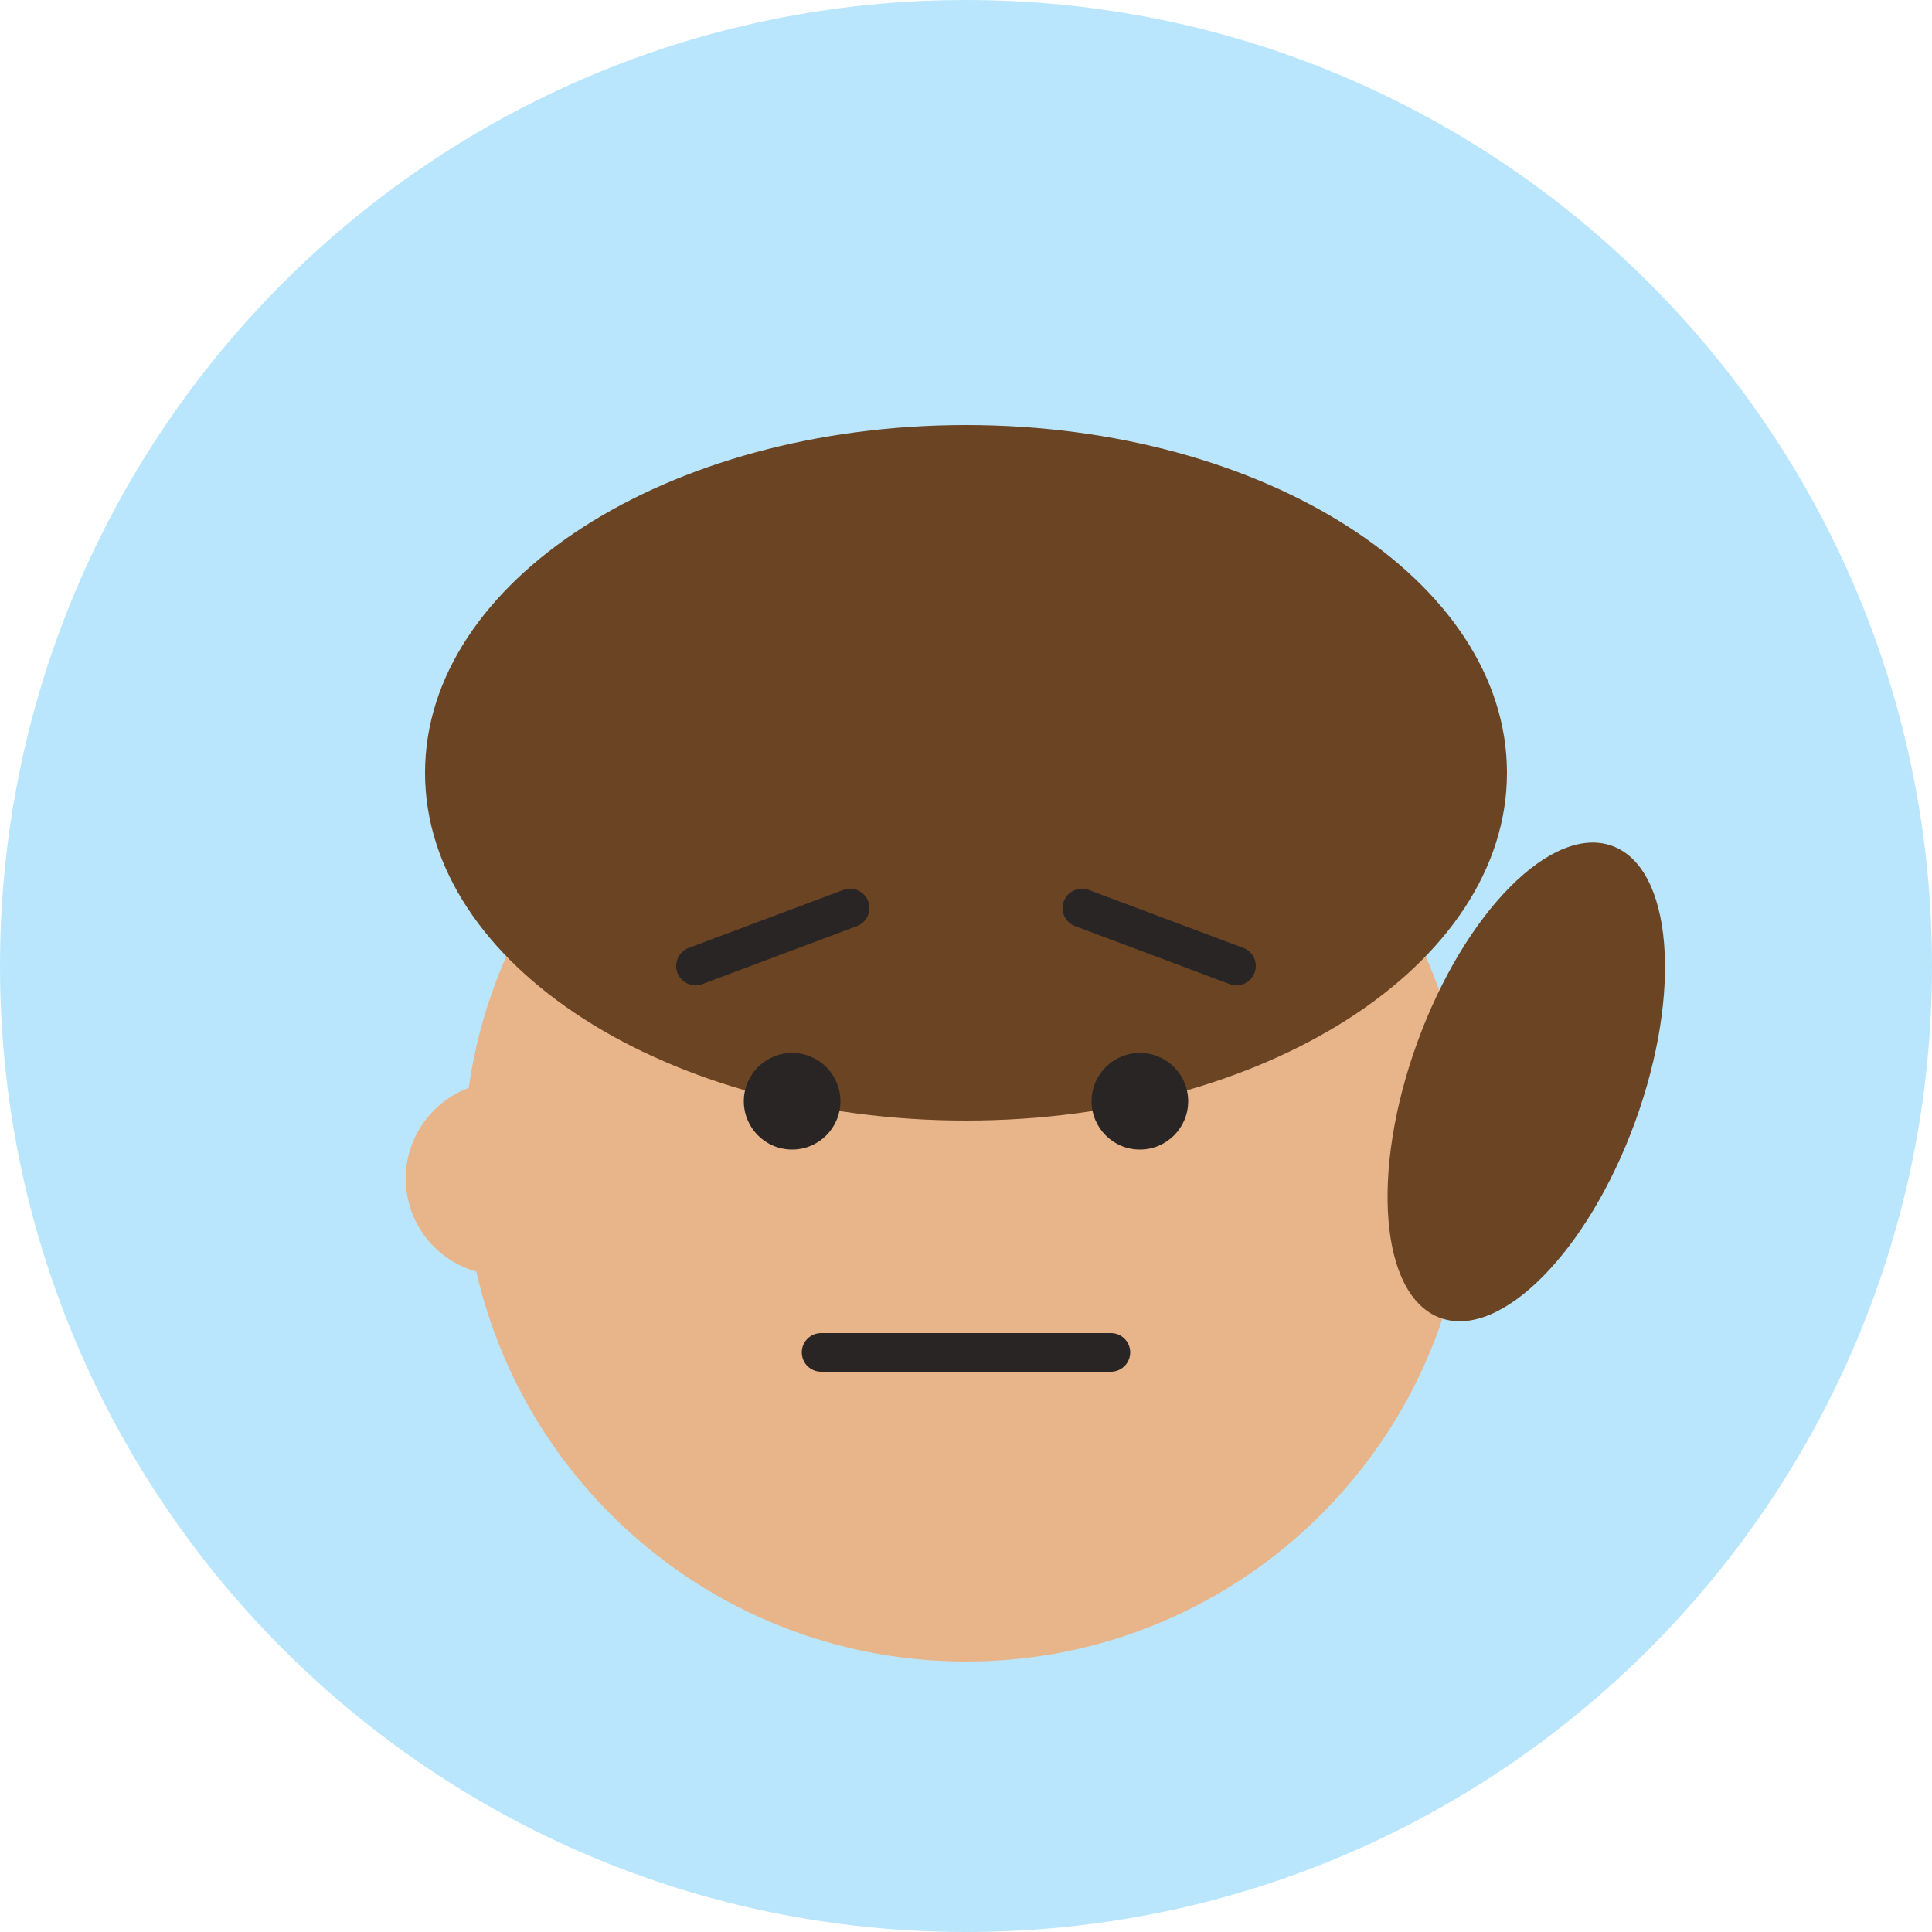
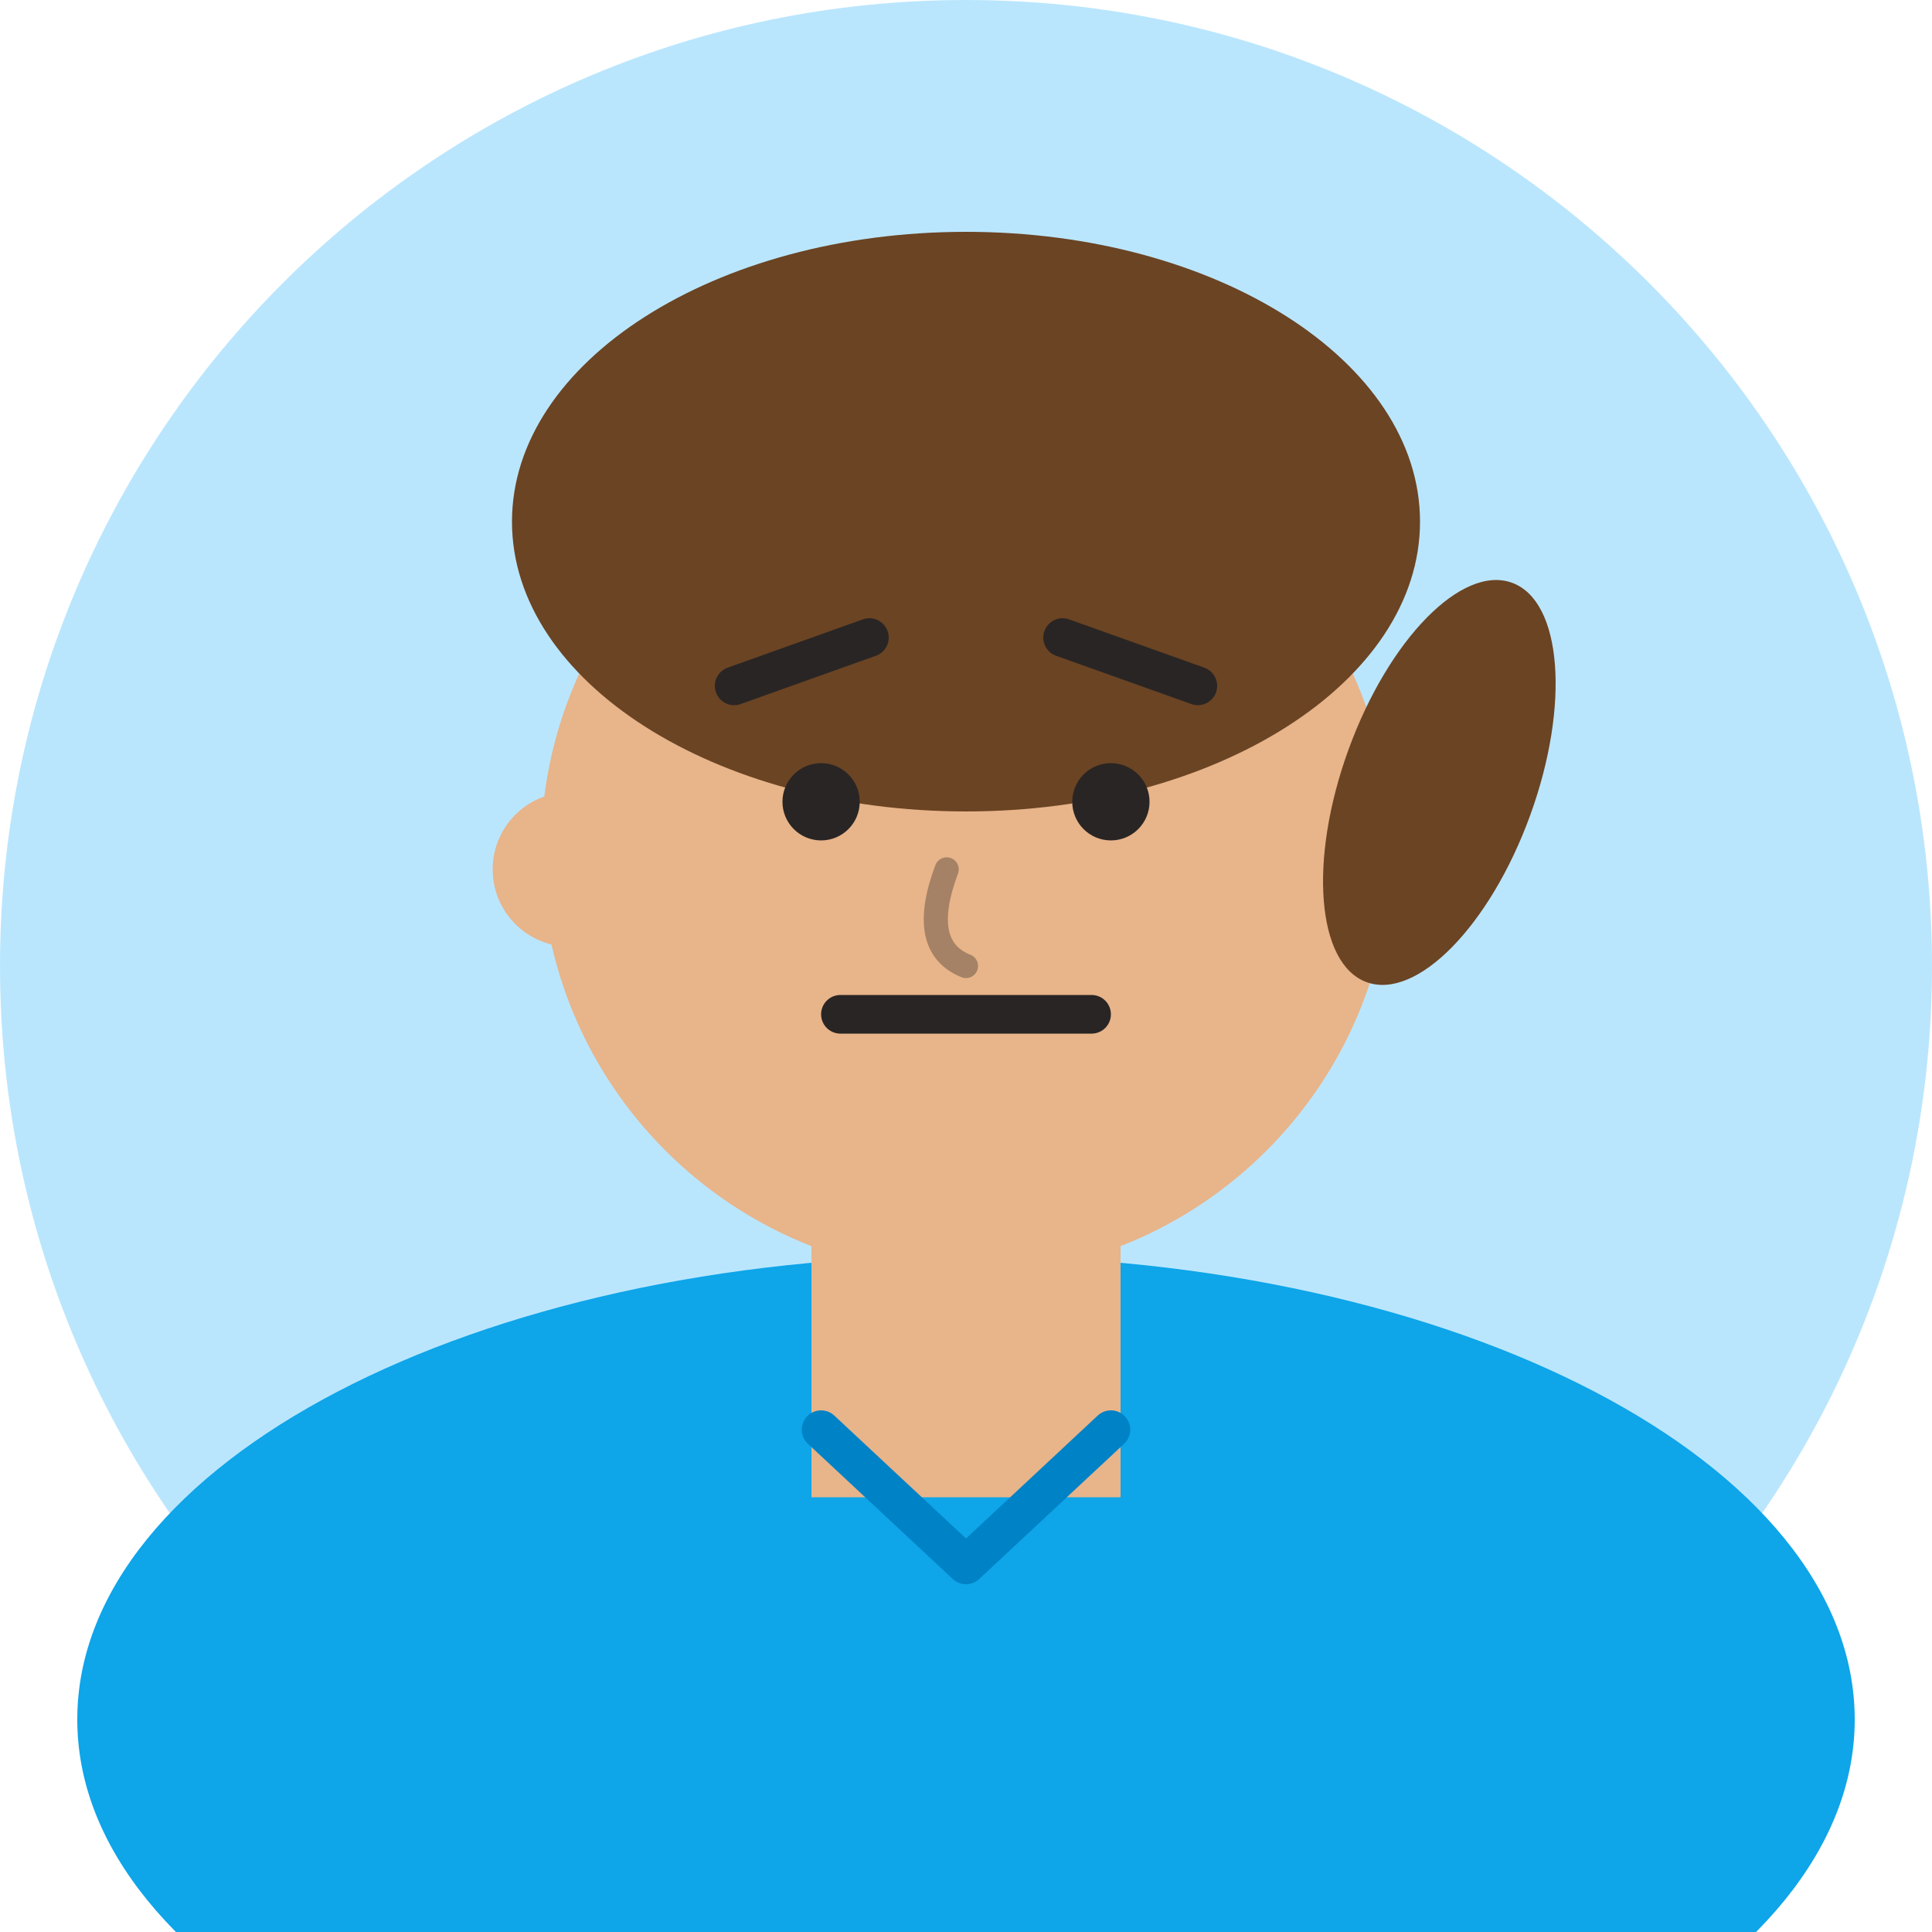
<svg xmlns="http://www.w3.org/2000/svg" viewBox="0 0 200 200" role="img" aria-label="まだ分からない仲間">
  <circle cx="100" cy="100" r="100" fill="#bae6fd" />
-   <circle cx="52" cy="122" r="10" fill="#e8b48a" />
-   <circle cx="148" cy="122" r="10" fill="#e8b48a" />
-   <circle cx="100" cy="120" r="52" fill="#e8b48a" />
-   <ellipse cx="100" cy="80" rx="56" ry="36" fill="#6b4423" />
-   <ellipse cx="158" cy="112" rx="12" ry="26" fill="#6b4423" transform="rotate(20 158 112)" />
-   <circle cx="82" cy="114" r="5" fill="#292524" />
-   <circle cx="118" cy="114" r="5" fill="#292524" />
-   <line x1="72" y1="100" x2="88" y2="94" stroke="#292524" stroke-width="4" stroke-linecap="round" />
-   <line x1="112" y1="94" x2="128" y2="100" stroke="#292524" stroke-width="4" stroke-linecap="round" />
-   <line x1="85" y1="140" x2="115" y2="140" stroke="#292524" stroke-width="4" stroke-linecap="round" />
+   <ellipse cx="100" cy="178" rx="92" ry="48" fill="#0ea5e9" />
+   <rect x="84" y="110" width="32" height="45" fill="#e8b48a" />
+   <path d="M85,148 L100,162 L115,148" fill="none" stroke="#0082c6" stroke-width="4" stroke-linecap="round" stroke-linejoin="round" />
+   <circle cx="59" cy="90" r="8" fill="#e8b48a" />
+   <circle cx="141" cy="90" r="8" fill="#e8b48a" />
+   <circle cx="100" cy="88" r="44" fill="#e8b48a" />
+   <ellipse cx="100" cy="54" rx="47" ry="30" fill="#6b4423" />
+   <ellipse cx="149" cy="81" rx="10" ry="22" fill="#6b4423" transform="rotate(20 149 81)" />
+   <circle cx="85" cy="83" r="4" fill="#292524" />
+   <circle cx="115" cy="83" r="4" fill="#292524" />
+   <line x1="76" y1="71" x2="90" y2="66" stroke="#292524" stroke-width="4" stroke-linecap="round" />
+   <line x1="110" y1="66" x2="124" y2="71" stroke="#292524" stroke-width="4" stroke-linecap="round" />
+   <path d="M98,90 Q95,98 100,100" fill="none" stroke="rgba(41,37,36,0.35)" stroke-width="2.5" stroke-linecap="round" />
+   <line x1="87" y1="105" x2="113" y2="105" stroke="#292524" stroke-width="4" stroke-linecap="round" />
</svg>
